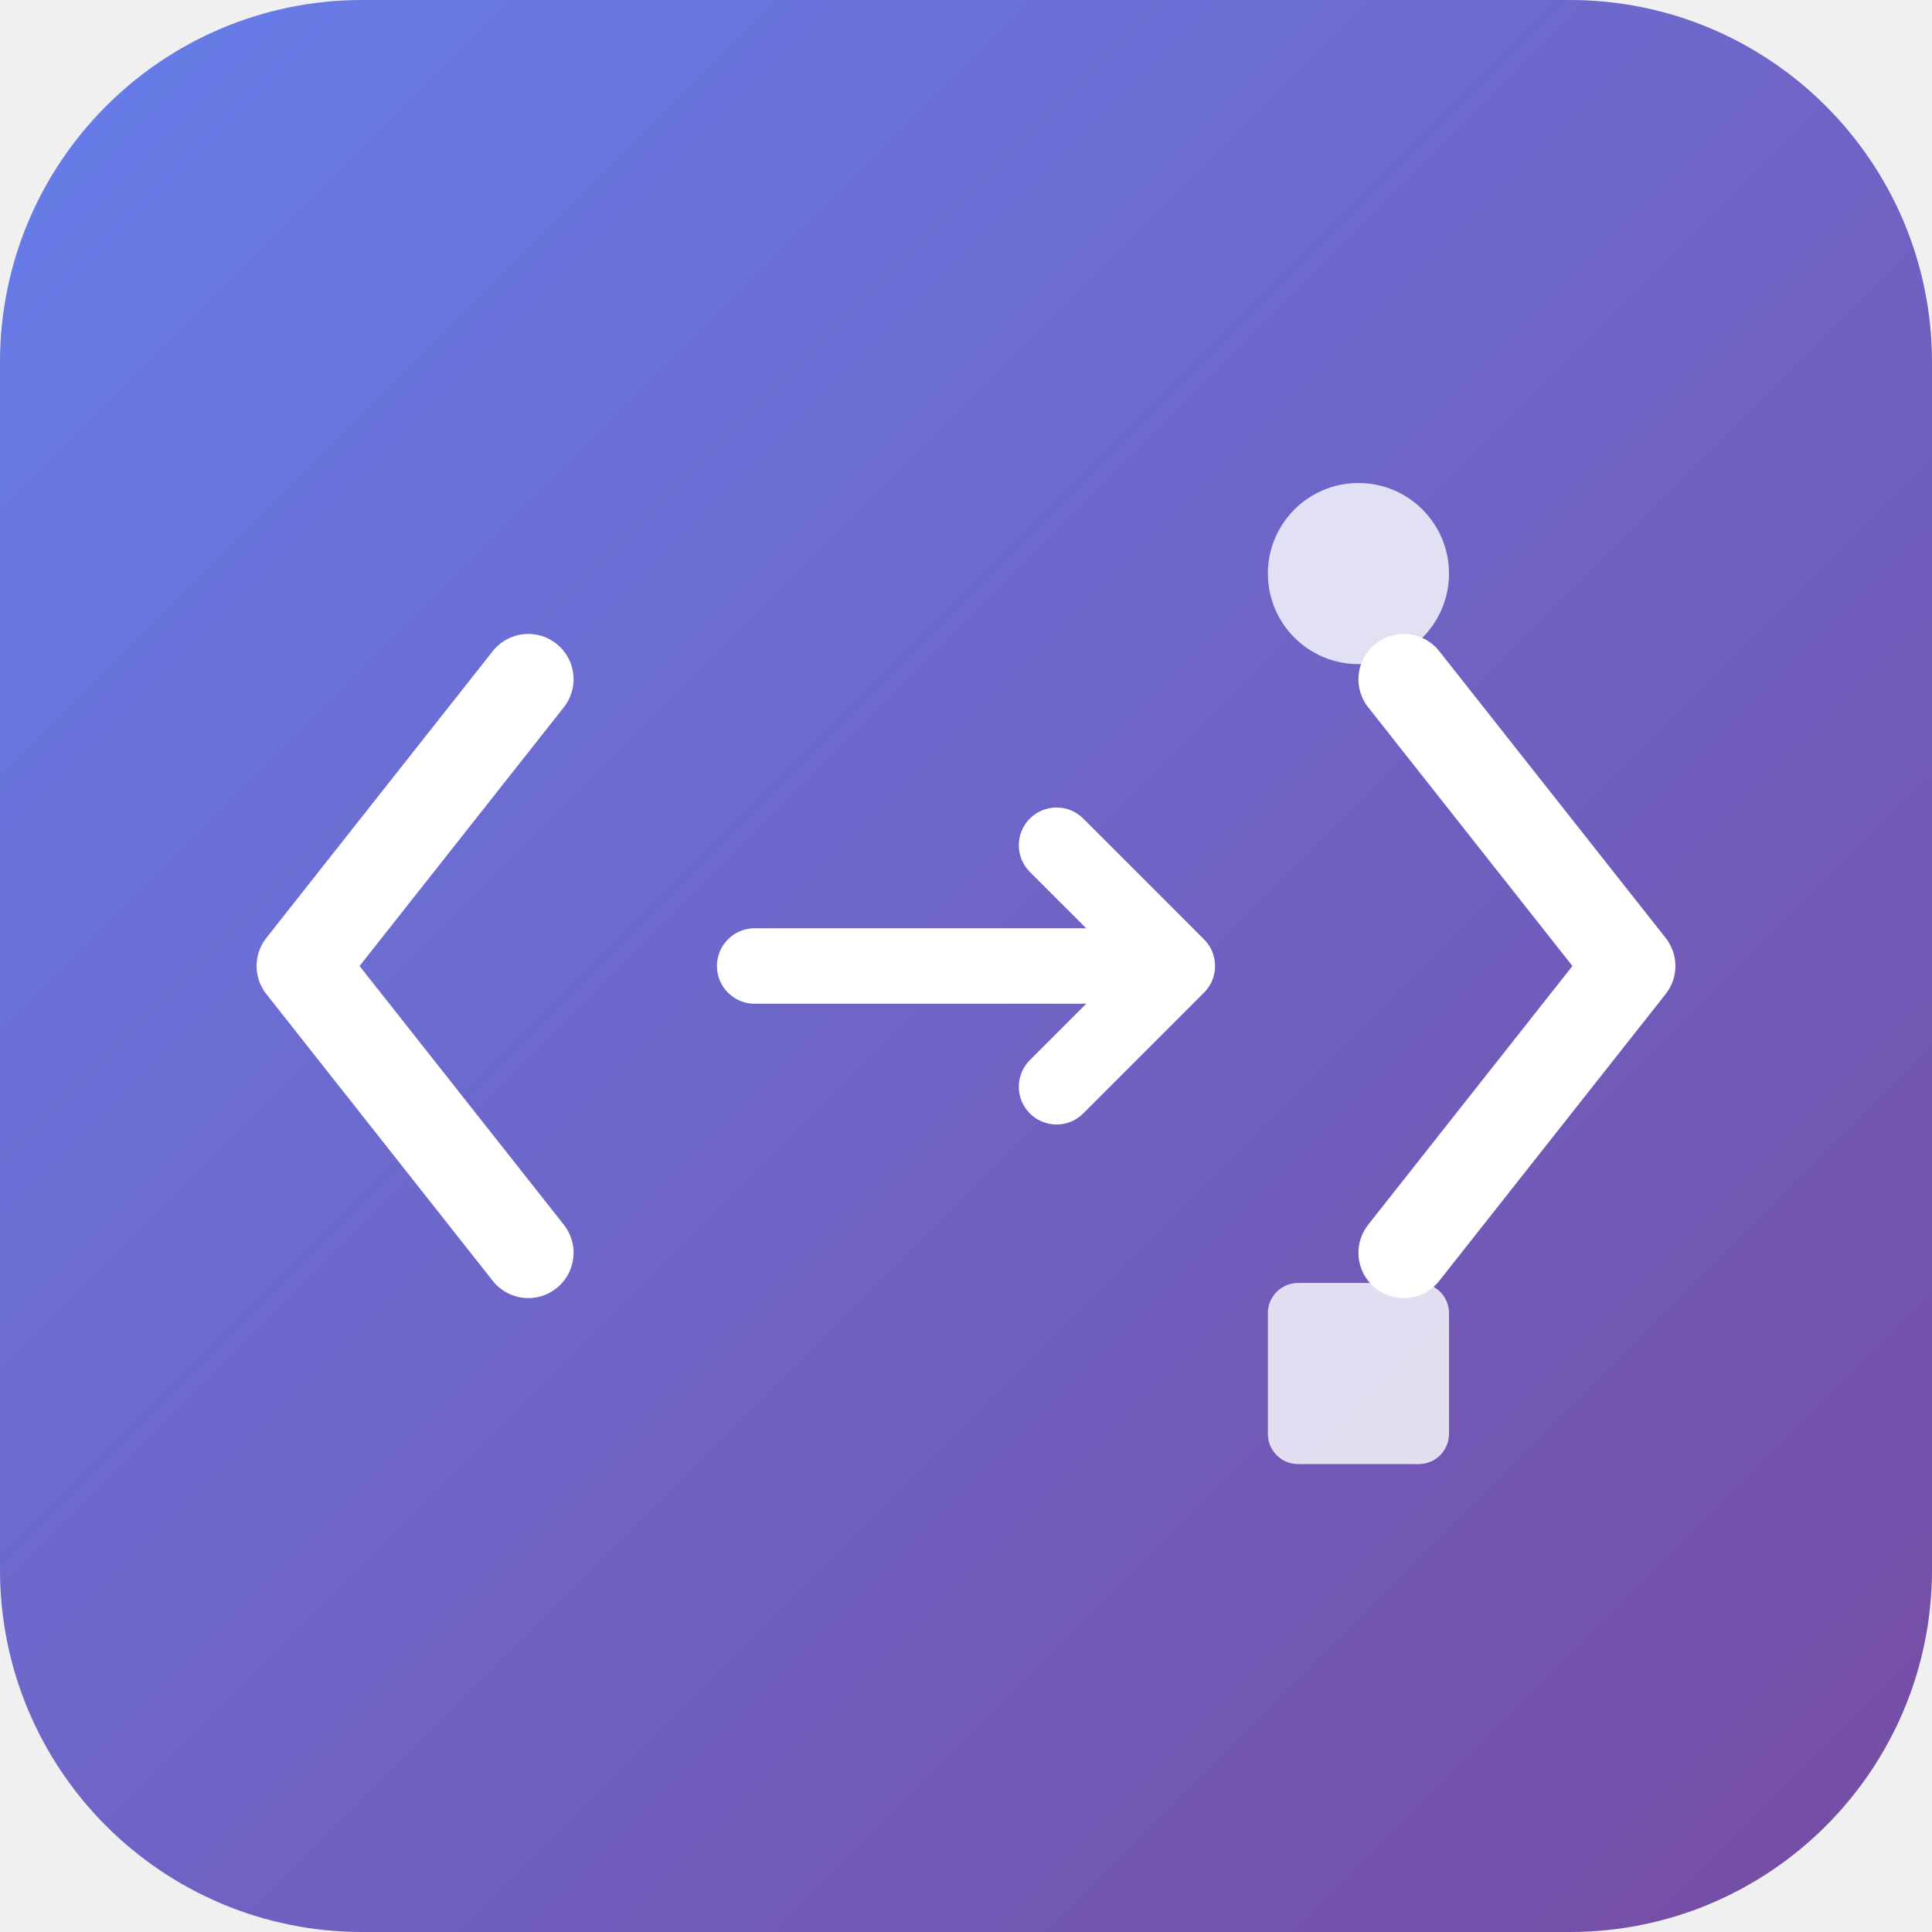
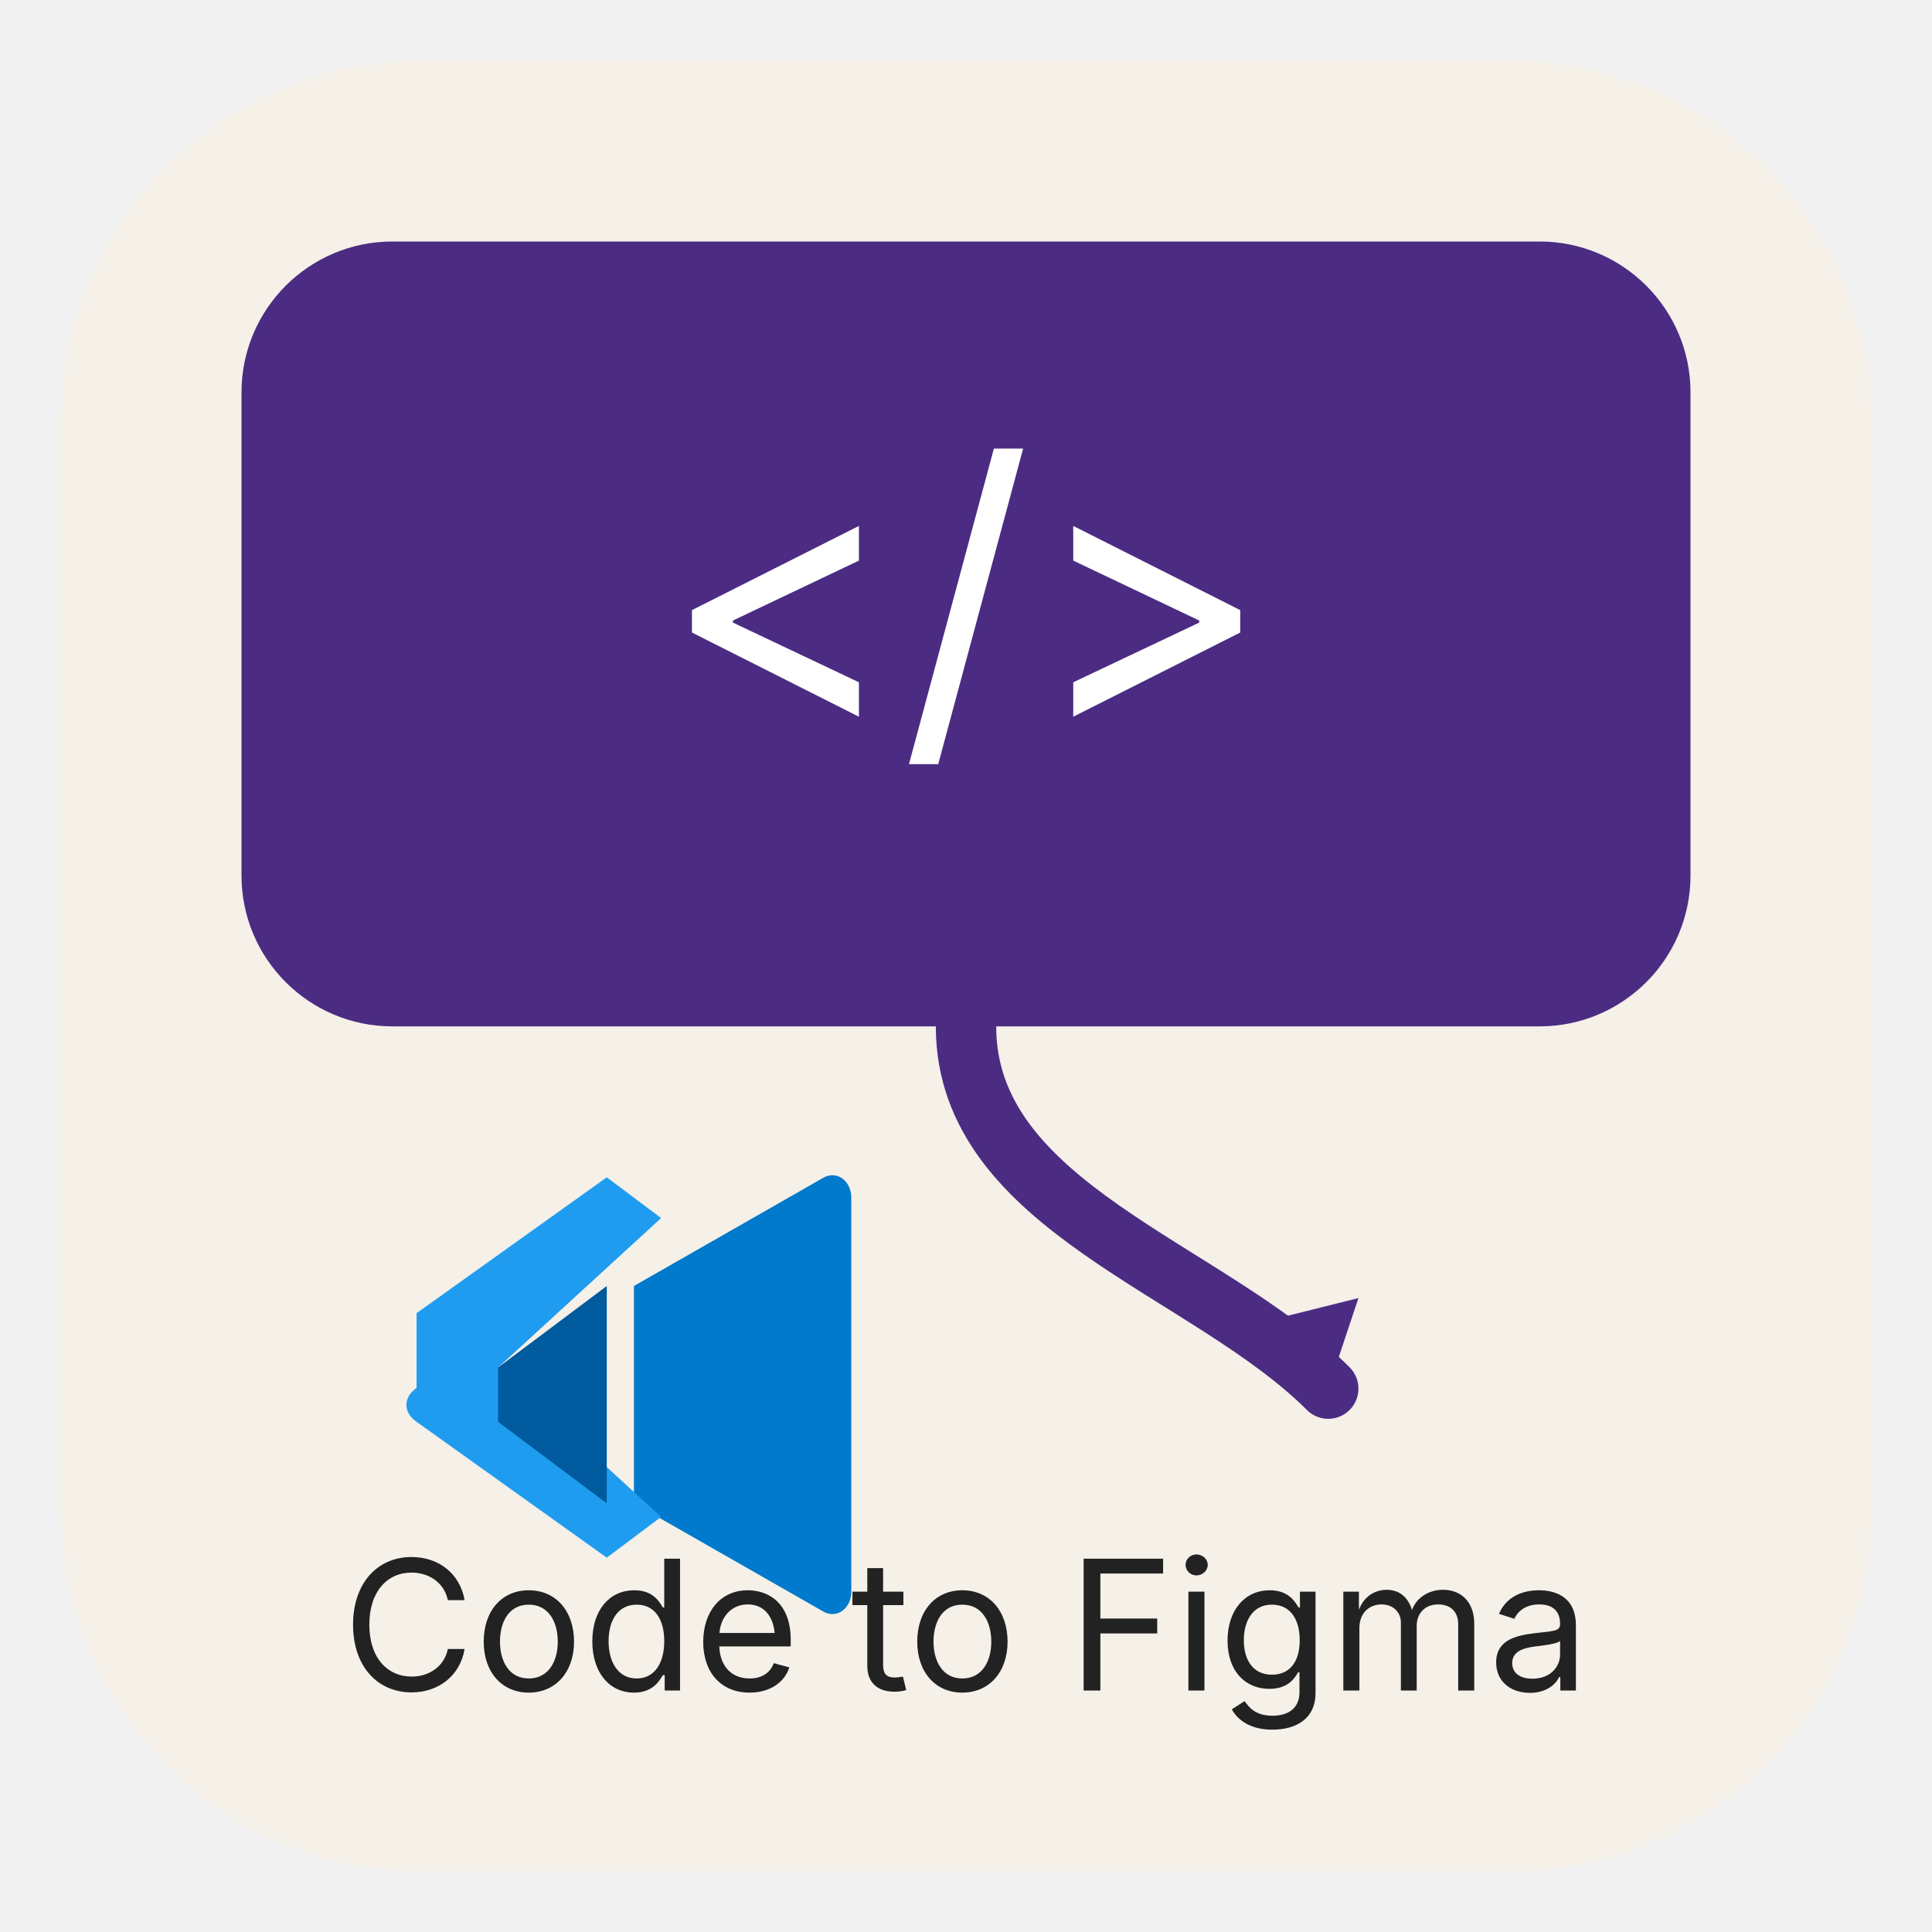
- <svg xmlns="http://www.w3.org/2000/svg" width="128" height="128" viewBox="0 0 128 128" fill="none">
-   <rect width="128" height="128" rx="24" fill="url(#gradient)" />
-   <path d="M35 45L20 64L35 83" stroke="white" stroke-width="6" stroke-linecap="round" stroke-linejoin="round" />
-   <path d="M93 45L108 64L93 83" stroke="white" stroke-width="6" stroke-linecap="round" stroke-linejoin="round" />
-   <path d="M50 64H78M78 64L70 56M78 64L70 72" stroke="white" stroke-width="5" stroke-linecap="round" stroke-linejoin="round" />
-   <circle cx="90" cy="38" r="6" fill="white" opacity="0.8" />
-   <rect x="84" y="85" width="12" height="12" rx="2" fill="white" opacity="0.8" />
-   <defs>
-     <linearGradient id="gradient" x1="0" y1="0" x2="128" y2="128" gradientUnits="userSpaceOnUse">
-       <stop stop-color="#667EEA" />
-       <stop offset="1" stop-color="#764BA2" />
-     </linearGradient>
-   </defs>
+ <svg xmlns="http://www.w3.org/2000/svg" width="128" height="128" viewBox="0 0 128 128">
+   <rect x="4" y="4" width="120" height="120" rx="24" fill="#F5F0E8" />
+   <rect x="16" y="16" width="96" height="52" rx="10" fill="#4B2C82" />
+   <text x="64" y="48" text-anchor="middle" font-family="system-ui, -apple-system, BlinkMacSystemFont, 'Segoe UI', sans-serif" font-size="24" fill="#FFFFFF">
+     &lt;/&gt;
+   </text>
+   <path d="M64 68 C 64 80, 80 84, 88 92" fill="none" stroke="#4B2C82" stroke-width="4" stroke-linecap="round" stroke-linejoin="round" />
+   <path d="M88 92 L82 88 L90 86 Z" fill="#4B2C82" />
+   <g transform="translate(24,78) scale(0.9)">
+     <path d="M20 8 L34 0 C35 -0.5 36 0.3 36 1.5 V30.5 C36 31.7 35 32.5 34 32 L20 24 Z" fill="#007ACC" />
+     <path d="M4 10 L18 0 L22 3 L10 14 L22 25 L18 28 L4 18 C3 17.3 3 16.2 4 15.5 Z" fill="#1F9CF0" />
+     <path d="M10 14 L18 8 V24 L10 18 Z" fill="#005A9E" />
+   </g>
+   <text x="64" y="112" text-anchor="middle" font-family="system-ui, -apple-system, BlinkMacSystemFont, 'Segoe UI', sans-serif" font-size="12" fill="#222222">
+     Code to Figma
+   </text>
</svg>
